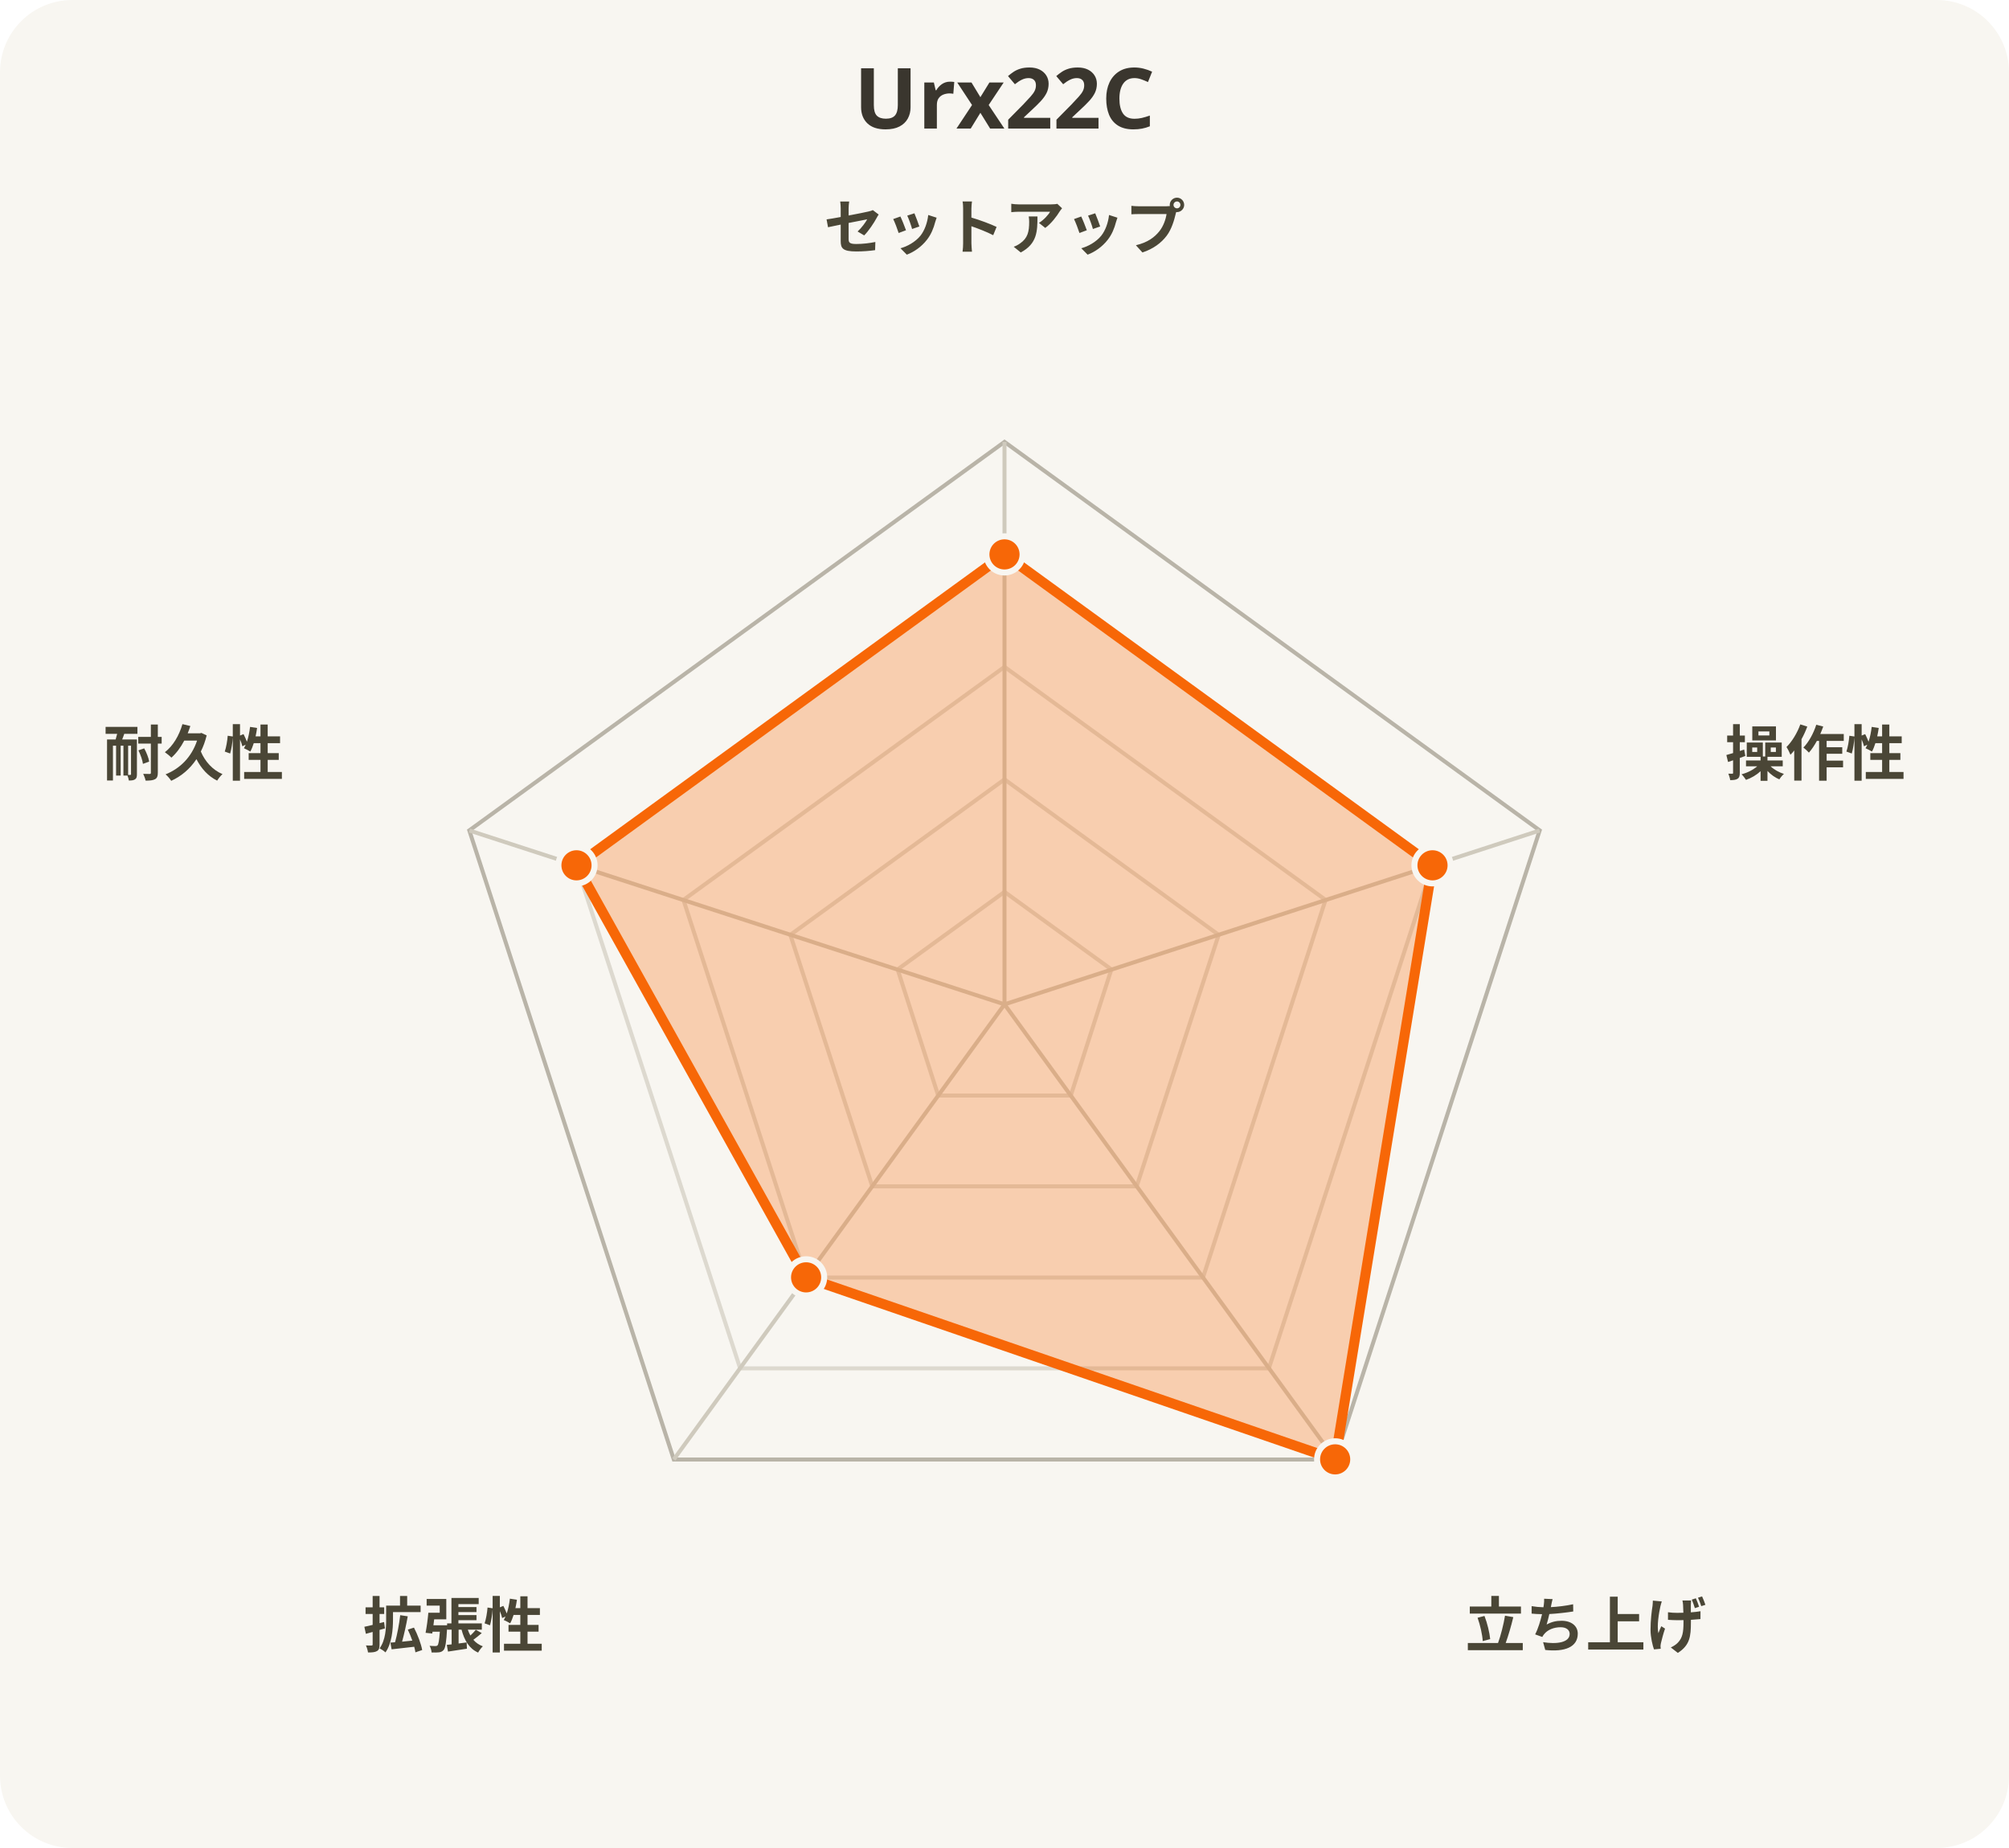
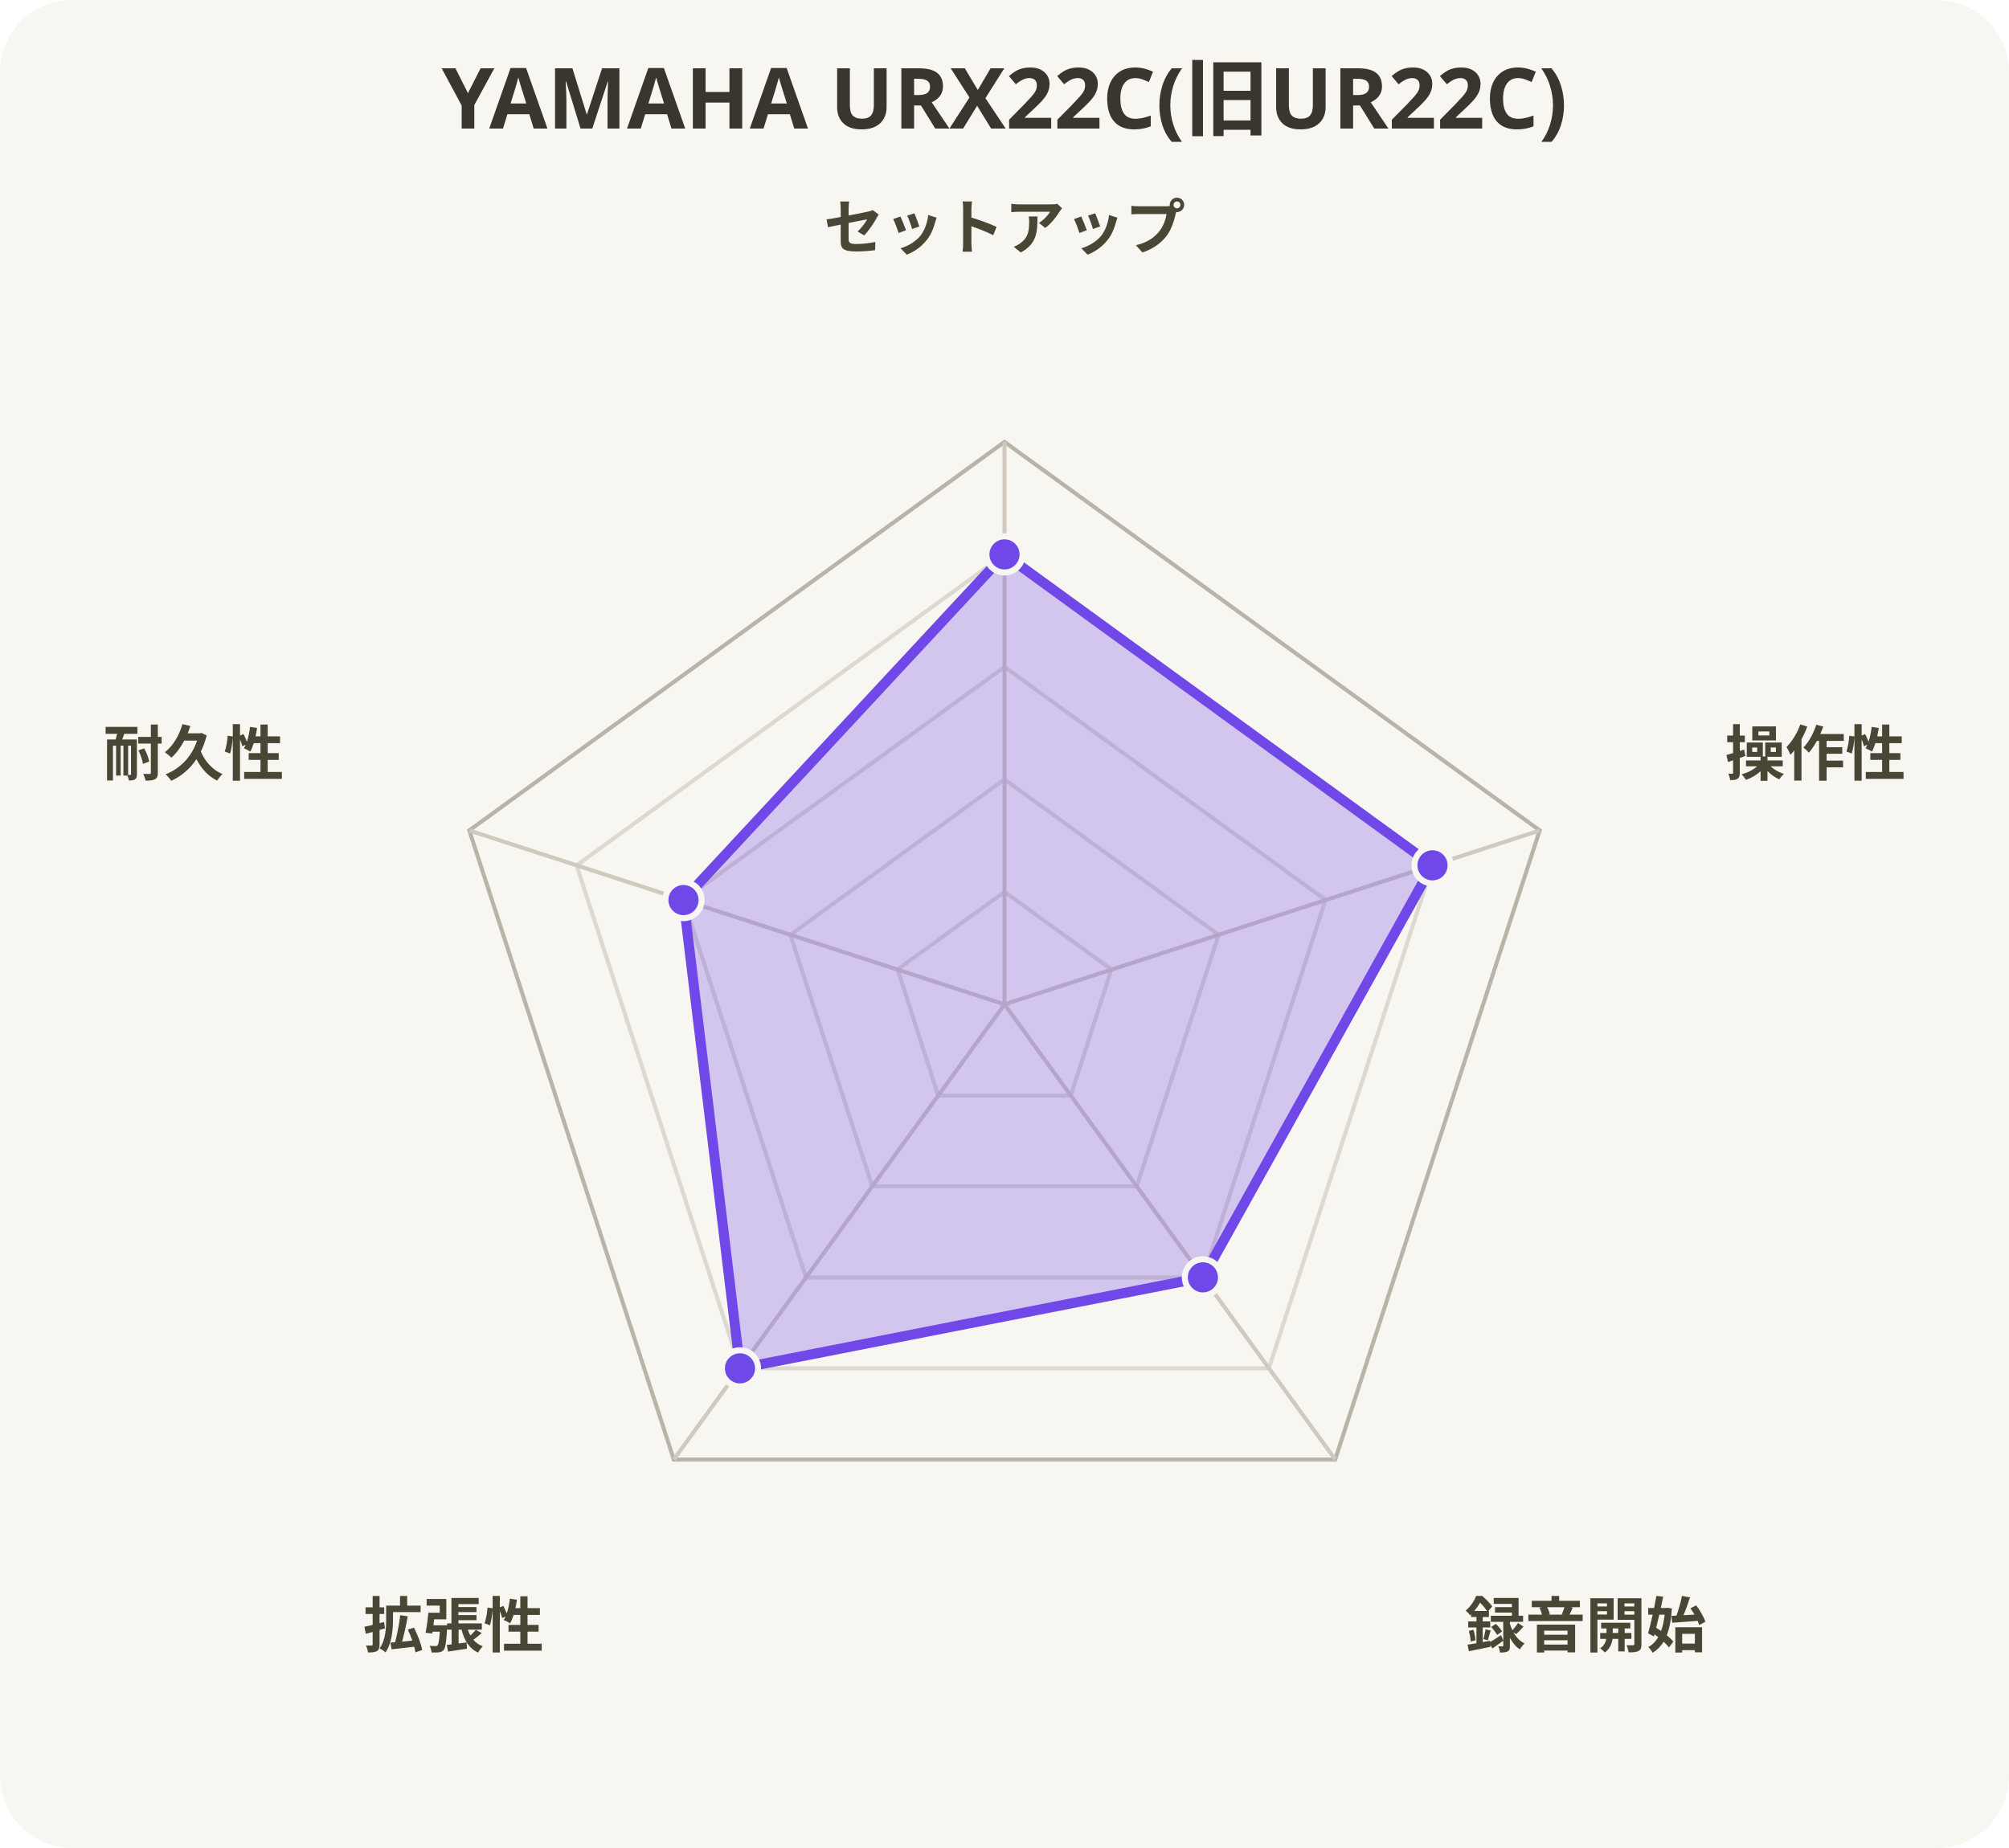
<svg xmlns="http://www.w3.org/2000/svg" viewBox="0 0 500 460" font-family="'Hiragino Sans','Noto Sans JP',sans-serif">
  <rect x="0" y="0" width="500" height="460" rx="18" fill="#F8F6F1" />
-   <text x="250" y="32" text-anchor="middle" font-size="21" font-weight="700" fill="#3A362E">Urx22C</text>
+   <text x="250" y="32" text-anchor="middle" font-size="21" font-weight="700" fill="#3A362E">YAMAHA URX22C(旧UR22C)</text>
  <polygon points="250.0,222.0 276.6,241.3 266.5,272.7 233.5,272.7 223.4,241.3 " fill="none" stroke="#DDD9CF" stroke-width="1" />
  <polygon points="250.0,194.0 303.3,232.7 282.9,295.3 217.1,295.3 196.7,232.7 " fill="none" stroke="#DDD9CF" stroke-width="1" />
  <polygon points="250.0,166.0 329.9,224.0 299.4,318.0 200.6,318.0 170.1,224.0 " fill="none" stroke="#DDD9CF" stroke-width="1" />
  <polygon points="250.0,138.0 356.5,215.4 315.8,340.6 184.2,340.6 143.5,215.4 " fill="none" stroke="#DDD9CF" stroke-width="1" />
  <polygon points="250.0,110.0 383.2,206.7 332.3,363.3 167.7,363.3 116.8,206.7 " fill="none" stroke="#B9B4A8" stroke-width="1" />
  <line x1="250" y1="250" x2="250" y2="110" stroke="#CFCABD" stroke-width="1" />
  <line x1="250" y1="250" x2="383.154" y2="206.74" stroke="#CFCABD" stroke-width="1" />
  <line x1="250" y1="250" x2="332.292" y2="363.26" stroke="#CFCABD" stroke-width="1" />
  <line x1="250" y1="250" x2="167.708" y2="363.26" stroke="#CFCABD" stroke-width="1" />
  <line x1="250" y1="250" x2="116.846" y2="206.74" stroke="#CFCABD" stroke-width="1" />
  <text x="250" y="62" text-anchor="middle" font-size="15" font-weight="600" fill="#4A4636">セットアップ</text>
  <text x="429.296" y="192.998" text-anchor="start" font-size="15" font-weight="600" fill="#4A4636">操作性</text>
-   <text x="364.628" y="410.002" text-anchor="start" font-size="15" font-weight="600" fill="#4A4636">立ち上げ</text>
+   <text x="364.628" y="410.002" text-anchor="start" font-size="15" font-weight="600" fill="#4A4636">録音開始</text>
  <text x="135.372" y="410.002" text-anchor="end" font-size="15" font-weight="600" fill="#4A4636">拡張性</text>
  <text x="70.704" y="192.998" text-anchor="end" font-size="15" font-weight="600" fill="#4A4636">耐久性</text>
-   <polygon points="250.0,138.0 356.5,215.4 332.3,363.3 200.6,318.0 143.5,215.4" fill="#F76707" fill-opacity="0.28" stroke="#F76707" stroke-width="2.5" stroke-linejoin="round" />
-   <circle cx="250" cy="138" r="4.5" fill="#F76707" stroke="#F8F6F1" stroke-width="1.5" />
-   <circle cx="356.523" cy="215.392" r="4.5" fill="#F76707" stroke="#F8F6F1" stroke-width="1.5" />
-   <circle cx="332.292" cy="363.26" r="4.5" fill="#F76707" stroke="#F8F6F1" stroke-width="1.5" />
-   <circle cx="200.625" cy="317.956" r="4.5" fill="#F76707" stroke="#F8F6F1" stroke-width="1.5" />
-   <circle cx="143.477" cy="215.392" r="4.5" fill="#F76707" stroke="#F8F6F1" stroke-width="1.5" />
+   <polygon points="250.0,138.0 356.5,215.4 299.4,318.0 184.2,340.6 170.1,224.0 " fill="#7048E8" fill-opacity="0.28" stroke="#7048E8" stroke-width="2.5" stroke-linejoin="round" />
+   <circle cx="250" cy="138" r="4.5" fill="#7048E8" stroke="#F8F6F1" stroke-width="1.5" />
+   <circle cx="356.523" cy="215.392" r="4.5" fill="#7048E8" stroke="#F8F6F1" stroke-width="1.5" />
+   <circle cx="299.375" cy="317.956" r="4.5" fill="#7048E8" stroke="#F8F6F1" stroke-width="1.5" />
+   <circle cx="184.166" cy="340.608" r="4.5" fill="#7048E8" stroke="#F8F6F1" stroke-width="1.5" />
+   <circle cx="170.108" cy="224.044" r="4.5" fill="#7048E8" stroke="#F8F6F1" stroke-width="1.5" />
</svg>
